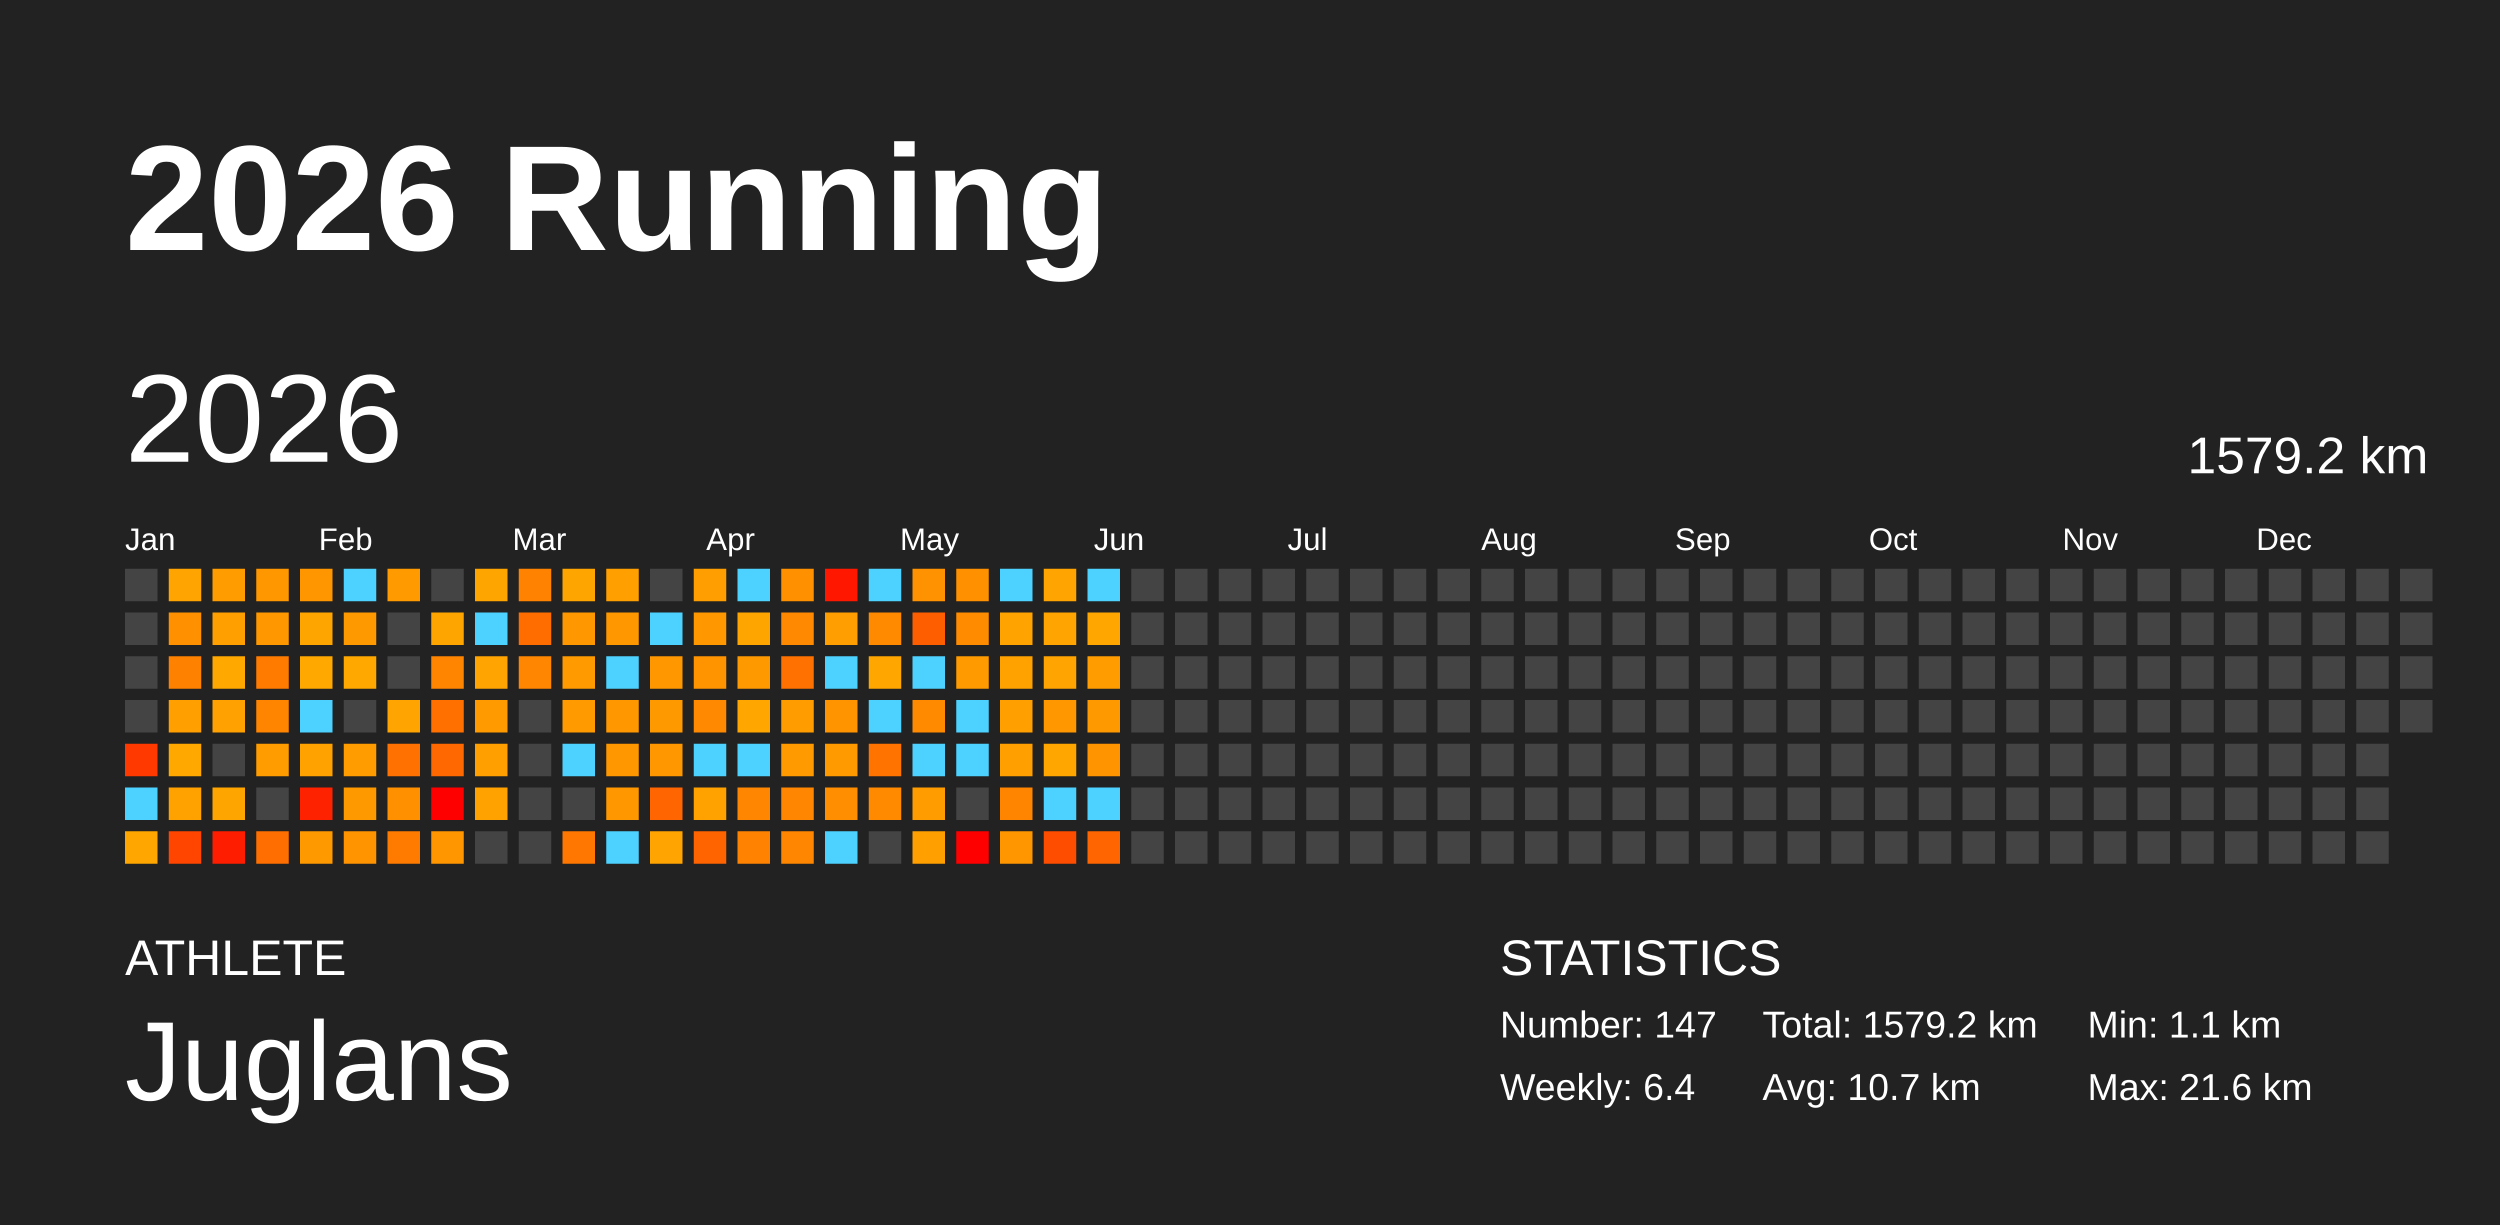
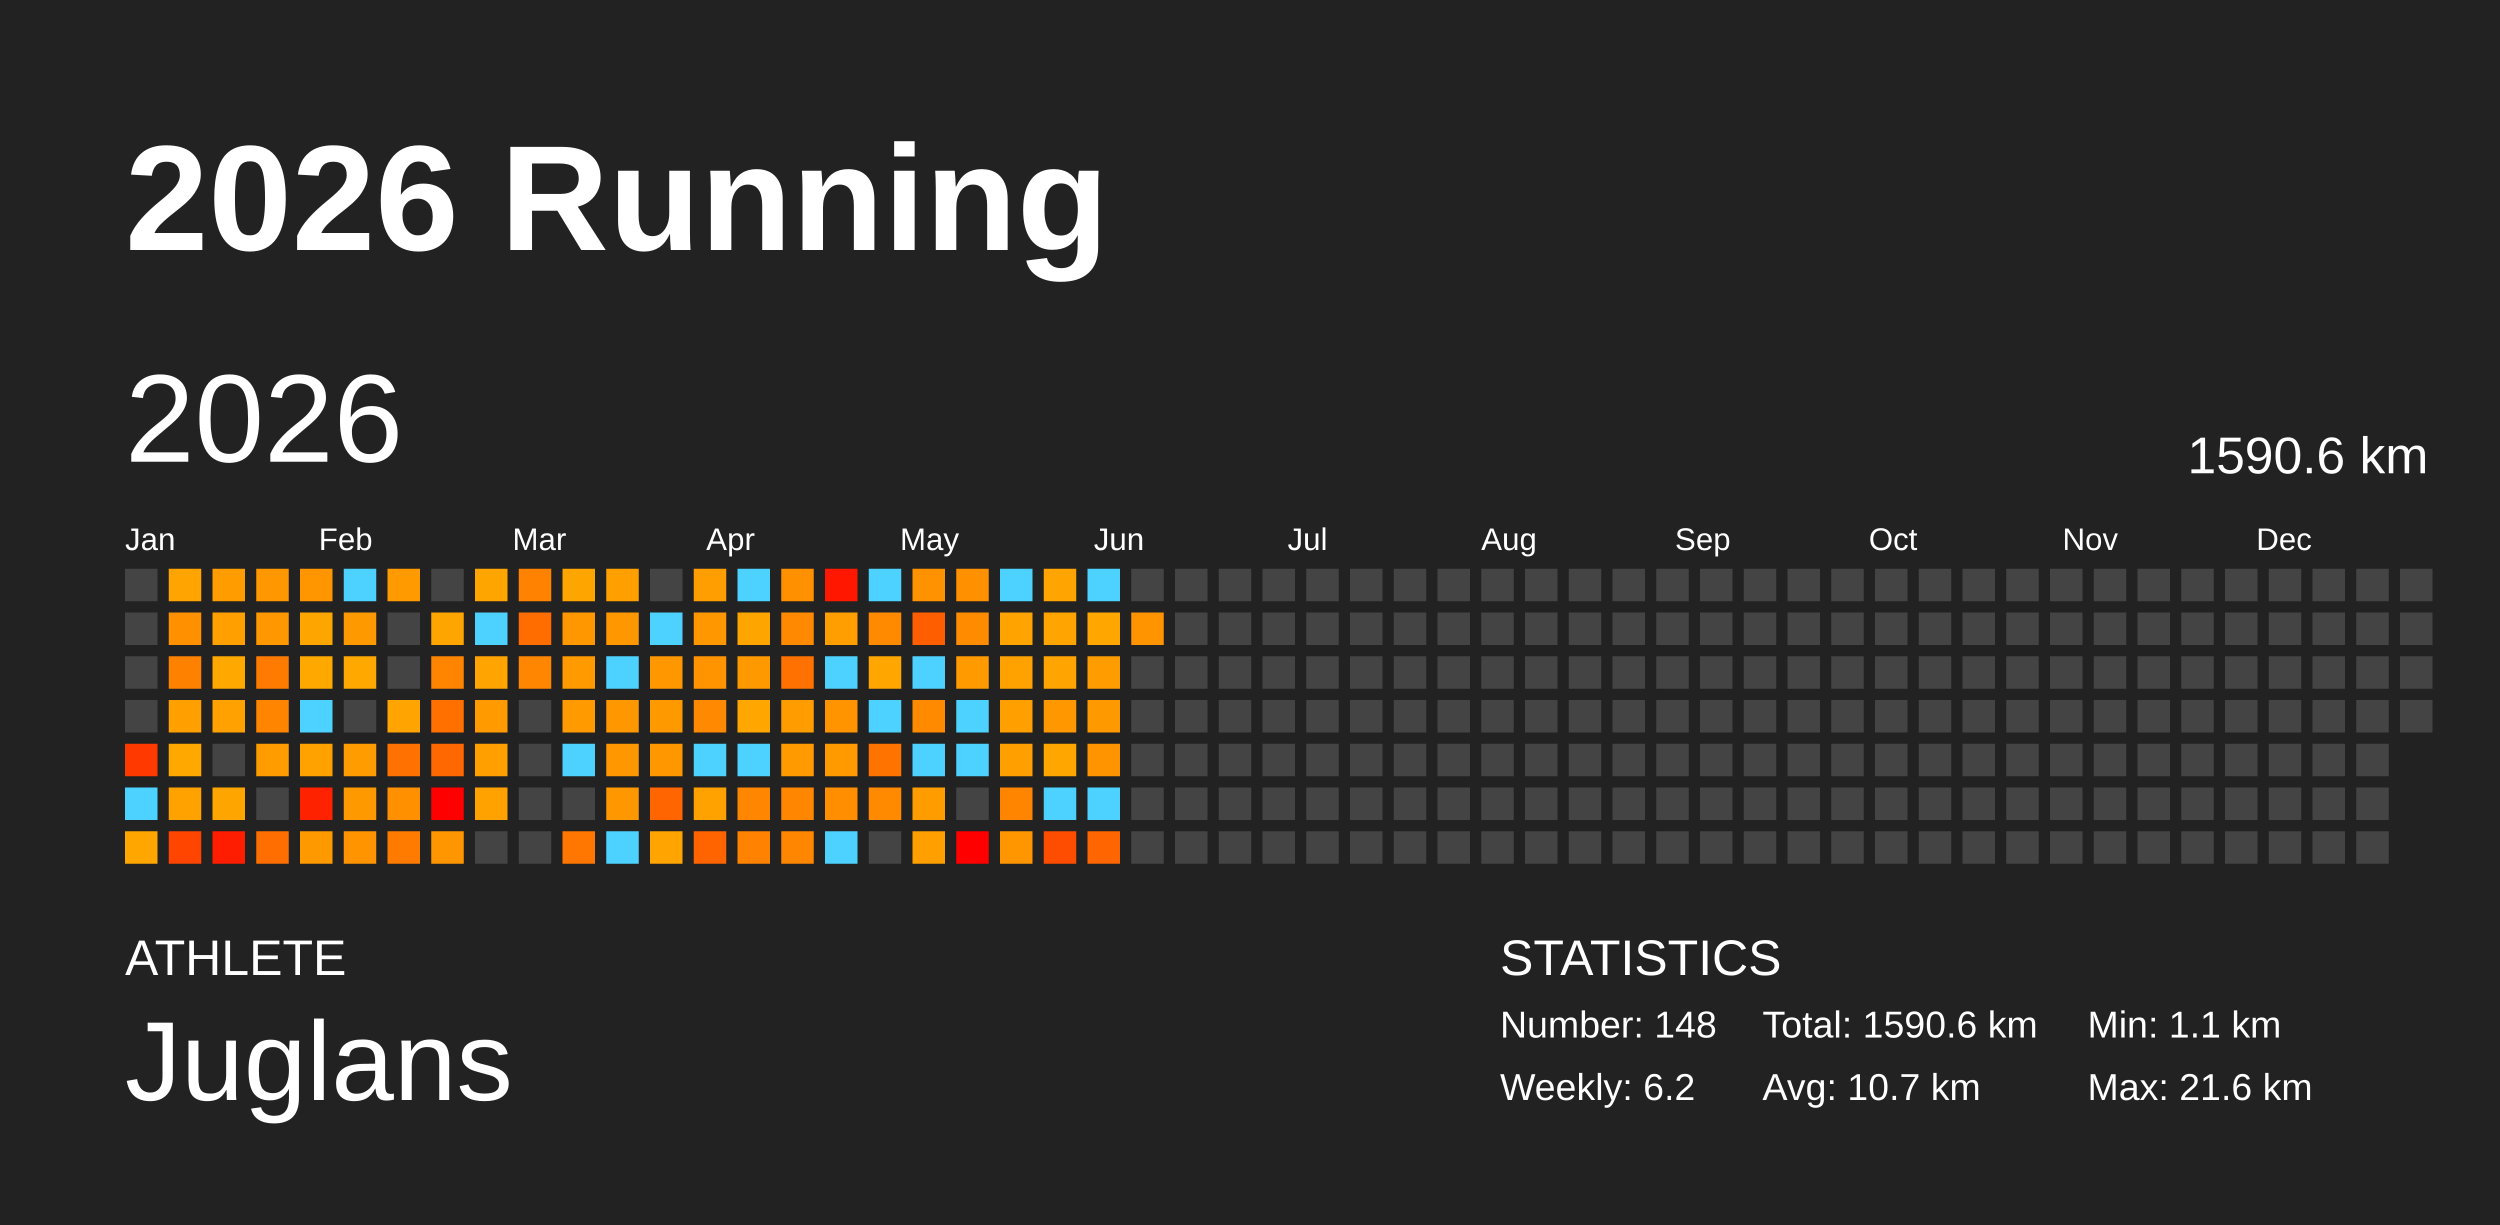
<svg xmlns="http://www.w3.org/2000/svg" baseProfile="full" height="98mm" version="1.1" viewBox="0,0,200,98" width="200mm">
  <defs />
  <rect fill="#222222" height="98" width="200" x="0" y="0" />
  <text fill="#FFFFFF" style="font-size:12px; font-family:Arial; font-weight:bold;" x="10" y="20">2026 Running</text>
  <text fill="#FFFFFF" style="font-size:4px; font-family:Arial" x="10" y="78">ATHLETE</text>
  <text fill="#FFFFFF" style="font-size:9px; font-family:Arial" x="10" y="88">Juglans</text>
  <text fill="#FFFFFF" style="font-size:4px; font-family:Arial" x="120" y="78">STATISTICS</text>
-   <text fill="#FFFFFF" style="font-size:3px; font-family:Arial" x="120" y="83">Number: 147</text>
-   <text fill="#FFFFFF" style="font-size:3px; font-family:Arial" x="120" y="88">Weekly: 6.4</text>
-   <text fill="#FFFFFF" style="font-size:3px; font-family:Arial" x="141" y="83">Total: 1579.2 km</text>
+   <text fill="#FFFFFF" style="font-size:3px; font-family:Arial" x="120" y="83">Number: 148</text>
+   <text fill="#FFFFFF" style="font-size:3px; font-family:Arial" x="120" y="88">Weekly: 6.2</text>
+   <text fill="#FFFFFF" style="font-size:3px; font-family:Arial" x="141" y="83">Total: 1590.6 km</text>
  <text fill="#FFFFFF" style="font-size:3px; font-family:Arial" x="141" y="88">Avg: 10.7 km</text>
  <text fill="#FFFFFF" style="font-size:3px; font-family:Arial" x="167" y="83">Min: 1.1 km</text>
  <text fill="#FFFFFF" style="font-size:3px; font-family:Arial" x="167" y="88">Max: 21.6 km</text>
  <text dominant-baseline="hanging" fill="#FFFFFF" style="font-size:10.0px; font-family:Arial;" x="10" y="30">2026</text>
-   <text dominant-baseline="hanging" fill="#FFFFFF" style="font-size:4.125px; font-family:Arial;" x="175" y="35">1579.2 km</text>
+   <text dominant-baseline="hanging" fill="#FFFFFF" style="font-size:4.125px; font-family:Arial;" x="175" y="35">1590.6 km</text>
  <text fill="#FFFFFF" style="font-size:2.5px; font-family:Arial" x="10.0" y="44">Jan</text>
  <text fill="#FFFFFF" style="font-size:2.5px; font-family:Arial" x="25.5" y="44">Feb</text>
  <text fill="#FFFFFF" style="font-size:2.5px; font-family:Arial" x="41.0" y="44">Mar</text>
  <text fill="#FFFFFF" style="font-size:2.5px; font-family:Arial" x="56.5" y="44">Apr</text>
  <text fill="#FFFFFF" style="font-size:2.5px; font-family:Arial" x="72.0" y="44">May</text>
  <text fill="#FFFFFF" style="font-size:2.5px; font-family:Arial" x="87.5" y="44">Jun</text>
  <text fill="#FFFFFF" style="font-size:2.5px; font-family:Arial" x="103.0" y="44">Jul</text>
  <text fill="#FFFFFF" style="font-size:2.5px; font-family:Arial" x="118.5" y="44">Aug</text>
  <text fill="#FFFFFF" style="font-size:2.5px; font-family:Arial" x="134.0" y="44">Sep</text>
  <text fill="#FFFFFF" style="font-size:2.5px; font-family:Arial" x="149.5" y="44">Oct</text>
  <text fill="#FFFFFF" style="font-size:2.5px; font-family:Arial" x="165.0" y="44">Nov</text>
  <text fill="#FFFFFF" style="font-size:2.5px; font-family:Arial" x="180.5" y="44">Dec</text>
  <rect fill="#444444" height="2.6" width="2.6" x="10.0" y="45.5" />
  <rect fill="#444444" height="2.6" width="2.6" x="10.0" y="49.0" />
  <rect fill="#444444" height="2.6" width="2.6" x="10.0" y="52.5" />
  <rect fill="#444444" height="2.6" width="2.6" x="10.0" y="56.0" />
  <rect fill="#ff3900" height="2.6" width="2.6" x="10.0" y="59.5" />
  <rect fill="#4dd2ff" height="2.6" width="2.6" x="10.0" y="63.0" />
  <rect fill="#ffa700" height="2.6" width="2.6" x="10.0" y="66.5" />
  <rect fill="#ffa400" height="2.6" width="2.6" x="13.5" y="45.5" />
  <rect fill="#ff9100" height="2.6" width="2.6" x="13.5" y="49.0" />
  <rect fill="#ff8100" height="2.6" width="2.6" x="13.5" y="52.5" />
  <rect fill="#ffa000" height="2.6" width="2.6" x="13.5" y="56.0" />
  <rect fill="#ffa900" height="2.6" width="2.6" x="13.5" y="59.5" />
  <rect fill="#ffa200" height="2.6" width="2.6" x="13.5" y="63.0" />
  <rect fill="#ff4500" height="2.6" width="2.6" x="13.5" y="66.5" />
  <rect fill="#ff9c00" height="2.6" width="2.6" x="17.0" y="45.5" />
  <rect fill="#ffa000" height="2.6" width="2.6" x="17.0" y="49.0" />
  <rect fill="#ffa800" height="2.6" width="2.6" x="17.0" y="52.5" />
  <rect fill="#ffa100" height="2.6" width="2.6" x="17.0" y="56.0" />
  <rect fill="#444444" height="2.6" width="2.6" x="17.0" y="59.5" />
  <rect fill="#ffa500" height="2.6" width="2.6" x="17.0" y="63.0" />
  <rect fill="#ff1d00" height="2.6" width="2.6" x="17.0" y="66.5" />
  <rect fill="#ff9800" height="2.6" width="2.6" x="20.5" y="45.5" />
  <rect fill="#ff9700" height="2.6" width="2.6" x="20.5" y="49.0" />
  <rect fill="#ff7b00" height="2.6" width="2.6" x="20.5" y="52.5" />
  <rect fill="#ff8400" height="2.6" width="2.6" x="20.5" y="56.0" />
  <rect fill="#ff9c00" height="2.6" width="2.6" x="20.5" y="59.5" />
  <rect fill="#444444" height="2.6" width="2.6" x="20.5" y="63.0" />
  <rect fill="#ff6e00" height="2.6" width="2.6" x="20.5" y="66.5" />
  <rect fill="#ff9600" height="2.6" width="2.6" x="24.0" y="45.5" />
  <rect fill="#ffa500" height="2.6" width="2.6" x="24.0" y="49.0" />
  <rect fill="#ffa800" height="2.6" width="2.6" x="24.0" y="52.5" />
  <rect fill="#4dd2ff" height="2.6" width="2.6" x="24.0" y="56.0" />
  <rect fill="#ffa200" height="2.6" width="2.6" x="24.0" y="59.5" />
  <rect fill="#ff2200" height="2.6" width="2.6" x="24.0" y="63.0" />
  <rect fill="#ff9900" height="2.6" width="2.6" x="24.0" y="66.5" />
  <rect fill="#4dd2ff" height="2.6" width="2.6" x="27.5" y="45.5" />
  <rect fill="#ff9900" height="2.6" width="2.6" x="27.5" y="49.0" />
  <rect fill="#ffa800" height="2.6" width="2.6" x="27.5" y="52.5" />
  <rect fill="#444444" height="2.6" width="2.6" x="27.5" y="56.0" />
  <rect fill="#ff9d00" height="2.6" width="2.6" x="27.5" y="59.5" />
  <rect fill="#ff9900" height="2.6" width="2.6" x="27.5" y="63.0" />
  <rect fill="#ff9300" height="2.6" width="2.6" x="27.5" y="66.5" />
  <rect fill="#ff9a00" height="2.6" width="2.6" x="31.0" y="45.5" />
  <rect fill="#444444" height="2.6" width="2.6" x="31.0" y="49.0" />
  <rect fill="#444444" height="2.6" width="2.6" x="31.0" y="52.5" />
  <rect fill="#ffa400" height="2.6" width="2.6" x="31.0" y="56.0" />
  <rect fill="#ff7100" height="2.6" width="2.6" x="31.0" y="59.5" />
  <rect fill="#ff9000" height="2.6" width="2.6" x="31.0" y="63.0" />
  <rect fill="#ff7b00" height="2.6" width="2.6" x="31.0" y="66.5" />
  <rect fill="#444444" height="2.6" width="2.6" x="34.5" y="45.5" />
  <rect fill="#ffa500" height="2.6" width="2.6" x="34.5" y="49.0" />
  <rect fill="#ff8400" height="2.6" width="2.6" x="34.5" y="52.5" />
  <rect fill="#ff7000" height="2.6" width="2.6" x="34.5" y="56.0" />
  <rect fill="#ff6700" height="2.6" width="2.6" x="34.5" y="59.5" />
  <rect fill="red" height="2.6" width="2.6" x="34.5" y="63.0" />
  <rect fill="#ff9600" height="2.6" width="2.6" x="34.5" y="66.5" />
  <rect fill="#ffa500" height="2.6" width="2.6" x="38.0" y="45.5" />
  <rect fill="#4dd2ff" height="2.6" width="2.6" x="38.0" y="49.0" />
  <rect fill="#ffa400" height="2.6" width="2.6" x="38.0" y="52.5" />
  <rect fill="#ff9b00" height="2.6" width="2.6" x="38.0" y="56.0" />
  <rect fill="#ff9f00" height="2.6" width="2.6" x="38.0" y="59.5" />
  <rect fill="#ffa200" height="2.6" width="2.6" x="38.0" y="63.0" />
  <rect fill="#444444" height="2.6" width="2.6" x="38.0" y="66.5" />
  <rect fill="#ff8300" height="2.6" width="2.6" x="41.5" y="45.5" />
  <rect fill="#ff6d00" height="2.6" width="2.6" x="41.5" y="49.0" />
  <rect fill="#ff8600" height="2.6" width="2.6" x="41.5" y="52.5" />
  <rect fill="#444444" height="2.6" width="2.6" x="41.5" y="56.0" />
  <rect fill="#444444" height="2.6" width="2.6" x="41.5" y="59.5" />
  <rect fill="#444444" height="2.6" width="2.6" x="41.5" y="63.0" />
  <rect fill="#444444" height="2.6" width="2.6" x="41.5" y="66.5" />
  <rect fill="#ffa500" height="2.6" width="2.6" x="45.0" y="45.5" />
  <rect fill="#ff9800" height="2.6" width="2.6" x="45.0" y="49.0" />
  <rect fill="#ff9a00" height="2.6" width="2.6" x="45.0" y="52.5" />
  <rect fill="#ff9b00" height="2.6" width="2.6" x="45.0" y="56.0" />
  <rect fill="#4dd2ff" height="2.6" width="2.6" x="45.0" y="59.5" />
  <rect fill="#444444" height="2.6" width="2.6" x="45.0" y="63.0" />
  <rect fill="#ff7700" height="2.6" width="2.6" x="45.0" y="66.5" />
  <rect fill="#ffa000" height="2.6" width="2.6" x="48.5" y="45.5" />
  <rect fill="#ff9800" height="2.6" width="2.6" x="48.5" y="49.0" />
  <rect fill="#4dd2ff" height="2.6" width="2.6" x="48.5" y="52.5" />
  <rect fill="#ff9800" height="2.6" width="2.6" x="48.5" y="56.0" />
  <rect fill="#ff9700" height="2.6" width="2.6" x="48.5" y="59.5" />
  <rect fill="#ff9800" height="2.6" width="2.6" x="48.5" y="63.0" />
  <rect fill="#4dd2ff" height="2.6" width="2.6" x="48.5" y="66.5" />
  <rect fill="#444444" height="2.6" width="2.6" x="52.0" y="45.5" />
  <rect fill="#4dd2ff" height="2.6" width="2.6" x="52.0" y="49.0" />
  <rect fill="#ff9800" height="2.6" width="2.6" x="52.0" y="52.5" />
  <rect fill="#ff9900" height="2.6" width="2.6" x="52.0" y="56.0" />
  <rect fill="#ff9800" height="2.6" width="2.6" x="52.0" y="59.5" />
  <rect fill="#ff6500" height="2.6" width="2.6" x="52.0" y="63.0" />
  <rect fill="#ffa400" height="2.6" width="2.6" x="52.0" y="66.5" />
  <rect fill="#ff9e00" height="2.6" width="2.6" x="55.5" y="45.5" />
  <rect fill="#ff9800" height="2.6" width="2.6" x="55.5" y="49.0" />
  <rect fill="#ff9300" height="2.6" width="2.6" x="55.5" y="52.5" />
  <rect fill="#ff8900" height="2.6" width="2.6" x="55.5" y="56.0" />
  <rect fill="#4dd2ff" height="2.6" width="2.6" x="55.5" y="59.5" />
  <rect fill="#ffa200" height="2.6" width="2.6" x="55.5" y="63.0" />
  <rect fill="#ff6400" height="2.6" width="2.6" x="55.5" y="66.5" />
  <rect fill="#4dd2ff" height="2.6" width="2.6" x="59.0" y="45.5" />
  <rect fill="#ffa500" height="2.6" width="2.6" x="59.0" y="49.0" />
  <rect fill="#ff9900" height="2.6" width="2.6" x="59.0" y="52.5" />
  <rect fill="#ffa700" height="2.6" width="2.6" x="59.0" y="56.0" />
  <rect fill="#4dd2ff" height="2.6" width="2.6" x="59.0" y="59.5" />
  <rect fill="#ff8600" height="2.6" width="2.6" x="59.0" y="63.0" />
  <rect fill="#ff8300" height="2.6" width="2.6" x="59.0" y="66.5" />
  <rect fill="#ff9000" height="2.6" width="2.6" x="62.5" y="45.5" />
  <rect fill="#ff8900" height="2.6" width="2.6" x="62.5" y="49.0" />
  <rect fill="#ff7100" height="2.6" width="2.6" x="62.5" y="52.5" />
  <rect fill="#ff9d00" height="2.6" width="2.6" x="62.5" y="56.0" />
  <rect fill="#ff9b00" height="2.6" width="2.6" x="62.5" y="59.5" />
  <rect fill="#ff8600" height="2.6" width="2.6" x="62.5" y="63.0" />
  <rect fill="#ff8600" height="2.6" width="2.6" x="62.5" y="66.5" />
  <rect fill="#ff1700" height="2.6" width="2.6" x="66.0" y="45.5" />
  <rect fill="#ff9e00" height="2.6" width="2.6" x="66.0" y="49.0" />
  <rect fill="#4dd2ff" height="2.6" width="2.6" x="66.0" y="52.5" />
  <rect fill="#ff9300" height="2.6" width="2.6" x="66.0" y="56.0" />
  <rect fill="#ff9a00" height="2.6" width="2.6" x="66.0" y="59.5" />
  <rect fill="#ff8e00" height="2.6" width="2.6" x="66.0" y="63.0" />
  <rect fill="#4dd2ff" height="2.6" width="2.6" x="66.0" y="66.5" />
  <rect fill="#4dd2ff" height="2.6" width="2.6" x="69.5" y="45.5" />
  <rect fill="#ff8a00" height="2.6" width="2.6" x="69.5" y="49.0" />
  <rect fill="#ffa600" height="2.6" width="2.6" x="69.5" y="52.5" />
  <rect fill="#4dd2ff" height="2.6" width="2.6" x="69.5" y="56.0" />
  <rect fill="#ff7400" height="2.6" width="2.6" x="69.5" y="59.5" />
  <rect fill="#ff8a00" height="2.6" width="2.6" x="69.5" y="63.0" />
  <rect fill="#444444" height="2.6" width="2.6" x="69.5" y="66.5" />
  <rect fill="#ff9200" height="2.6" width="2.6" x="73.0" y="45.5" />
  <rect fill="#ff5e00" height="2.6" width="2.6" x="73.0" y="49.0" />
  <rect fill="#4dd2ff" height="2.6" width="2.6" x="73.0" y="52.5" />
  <rect fill="#ff8a00" height="2.6" width="2.6" x="73.0" y="56.0" />
  <rect fill="#4dd2ff" height="2.6" width="2.6" x="73.0" y="59.5" />
  <rect fill="#ff9d00" height="2.6" width="2.6" x="73.0" y="63.0" />
  <rect fill="#ff9f00" height="2.6" width="2.6" x="73.0" y="66.5" />
  <rect fill="#ff9100" height="2.6" width="2.6" x="76.5" y="45.5" />
  <rect fill="#ff8b00" height="2.6" width="2.6" x="76.5" y="49.0" />
  <rect fill="#ff9a00" height="2.6" width="2.6" x="76.5" y="52.5" />
  <rect fill="#4dd2ff" height="2.6" width="2.6" x="76.5" y="56.0" />
  <rect fill="#4dd2ff" height="2.6" width="2.6" x="76.5" y="59.5" />
  <rect fill="#444444" height="2.6" width="2.6" x="76.5" y="63.0" />
  <rect fill="red" height="2.6" width="2.6" x="76.5" y="66.5" />
  <rect fill="#4dd2ff" height="2.6" width="2.6" x="80.0" y="45.5" />
  <rect fill="#ffa300" height="2.6" width="2.6" x="80.0" y="49.0" />
  <rect fill="#ffa200" height="2.6" width="2.6" x="80.0" y="52.5" />
  <rect fill="#ffa000" height="2.6" width="2.6" x="80.0" y="56.0" />
  <rect fill="#ffa000" height="2.6" width="2.6" x="80.0" y="59.5" />
  <rect fill="#ff8400" height="2.6" width="2.6" x="80.0" y="63.0" />
  <rect fill="#ff9600" height="2.6" width="2.6" x="80.0" y="66.5" />
  <rect fill="#ffa400" height="2.6" width="2.6" x="83.5" y="45.5" />
  <rect fill="#ffa400" height="2.6" width="2.6" x="83.5" y="49.0" />
  <rect fill="#ffa400" height="2.6" width="2.6" x="83.5" y="52.5" />
  <rect fill="#ff9800" height="2.6" width="2.6" x="83.5" y="56.0" />
  <rect fill="#ffa600" height="2.6" width="2.6" x="83.5" y="59.5" />
  <rect fill="#4dd2ff" height="2.6" width="2.6" x="83.5" y="63.0" />
  <rect fill="#ff4d00" height="2.6" width="2.6" x="83.5" y="66.5" />
  <rect fill="#4dd2ff" height="2.6" width="2.6" x="87.0" y="45.5" />
  <rect fill="#ffa700" height="2.6" width="2.6" x="87.0" y="49.0" />
  <rect fill="#ff9c00" height="2.6" width="2.6" x="87.0" y="52.5" />
  <rect fill="#ff9900" height="2.6" width="2.6" x="87.0" y="56.0" />
  <rect fill="#ff9400" height="2.6" width="2.6" x="87.0" y="59.5" />
  <rect fill="#4dd2ff" height="2.6" width="2.6" x="87.0" y="63.0" />
  <rect fill="#ff6500" height="2.6" width="2.6" x="87.0" y="66.5" />
  <rect fill="#444444" height="2.6" width="2.6" x="90.5" y="45.5" />
-   <rect fill="#444444" height="2.6" width="2.6" x="90.5" y="49.0" />
+   <rect fill="#ff9400" height="2.6" width="2.6" x="90.5" y="49.0" />
  <rect fill="#444444" height="2.6" width="2.6" x="90.5" y="52.5" />
  <rect fill="#444444" height="2.6" width="2.6" x="90.5" y="56.0" />
  <rect fill="#444444" height="2.6" width="2.6" x="90.5" y="59.5" />
  <rect fill="#444444" height="2.6" width="2.6" x="90.5" y="63.0" />
  <rect fill="#444444" height="2.6" width="2.6" x="90.5" y="66.5" />
  <rect fill="#444444" height="2.6" width="2.6" x="94.0" y="45.5" />
  <rect fill="#444444" height="2.6" width="2.6" x="94.0" y="49.0" />
  <rect fill="#444444" height="2.6" width="2.6" x="94.0" y="52.5" />
  <rect fill="#444444" height="2.6" width="2.6" x="94.0" y="56.0" />
  <rect fill="#444444" height="2.6" width="2.6" x="94.0" y="59.5" />
  <rect fill="#444444" height="2.6" width="2.6" x="94.0" y="63.0" />
  <rect fill="#444444" height="2.6" width="2.6" x="94.0" y="66.5" />
  <rect fill="#444444" height="2.6" width="2.6" x="97.5" y="45.5" />
  <rect fill="#444444" height="2.6" width="2.6" x="97.5" y="49.0" />
  <rect fill="#444444" height="2.6" width="2.6" x="97.5" y="52.5" />
  <rect fill="#444444" height="2.6" width="2.6" x="97.5" y="56.0" />
  <rect fill="#444444" height="2.6" width="2.6" x="97.5" y="59.5" />
  <rect fill="#444444" height="2.6" width="2.6" x="97.5" y="63.0" />
  <rect fill="#444444" height="2.6" width="2.6" x="97.5" y="66.5" />
  <rect fill="#444444" height="2.6" width="2.6" x="101.0" y="45.5" />
  <rect fill="#444444" height="2.6" width="2.6" x="101.0" y="49.0" />
  <rect fill="#444444" height="2.6" width="2.6" x="101.0" y="52.5" />
  <rect fill="#444444" height="2.6" width="2.6" x="101.0" y="56.0" />
  <rect fill="#444444" height="2.6" width="2.6" x="101.0" y="59.5" />
  <rect fill="#444444" height="2.6" width="2.6" x="101.0" y="63.0" />
  <rect fill="#444444" height="2.6" width="2.6" x="101.0" y="66.5" />
  <rect fill="#444444" height="2.6" width="2.6" x="104.5" y="45.5" />
  <rect fill="#444444" height="2.6" width="2.6" x="104.5" y="49.0" />
  <rect fill="#444444" height="2.6" width="2.6" x="104.5" y="52.5" />
  <rect fill="#444444" height="2.6" width="2.6" x="104.5" y="56.0" />
  <rect fill="#444444" height="2.6" width="2.6" x="104.5" y="59.5" />
  <rect fill="#444444" height="2.6" width="2.6" x="104.5" y="63.0" />
  <rect fill="#444444" height="2.6" width="2.6" x="104.5" y="66.5" />
  <rect fill="#444444" height="2.6" width="2.6" x="108.0" y="45.5" />
  <rect fill="#444444" height="2.6" width="2.6" x="108.0" y="49.0" />
  <rect fill="#444444" height="2.6" width="2.6" x="108.0" y="52.5" />
  <rect fill="#444444" height="2.6" width="2.6" x="108.0" y="56.0" />
  <rect fill="#444444" height="2.6" width="2.6" x="108.0" y="59.5" />
  <rect fill="#444444" height="2.6" width="2.6" x="108.0" y="63.0" />
  <rect fill="#444444" height="2.6" width="2.6" x="108.0" y="66.5" />
  <rect fill="#444444" height="2.6" width="2.6" x="111.5" y="45.5" />
  <rect fill="#444444" height="2.6" width="2.6" x="111.5" y="49.0" />
  <rect fill="#444444" height="2.6" width="2.6" x="111.5" y="52.5" />
  <rect fill="#444444" height="2.6" width="2.6" x="111.5" y="56.0" />
  <rect fill="#444444" height="2.6" width="2.6" x="111.5" y="59.5" />
  <rect fill="#444444" height="2.6" width="2.6" x="111.5" y="63.0" />
  <rect fill="#444444" height="2.6" width="2.6" x="111.5" y="66.5" />
  <rect fill="#444444" height="2.6" width="2.6" x="115.0" y="45.5" />
  <rect fill="#444444" height="2.6" width="2.6" x="115.0" y="49.0" />
  <rect fill="#444444" height="2.6" width="2.6" x="115.0" y="52.5" />
  <rect fill="#444444" height="2.6" width="2.6" x="115.0" y="56.0" />
  <rect fill="#444444" height="2.6" width="2.6" x="115.0" y="59.5" />
  <rect fill="#444444" height="2.6" width="2.6" x="115.0" y="63.0" />
  <rect fill="#444444" height="2.6" width="2.6" x="115.0" y="66.5" />
  <rect fill="#444444" height="2.6" width="2.6" x="118.5" y="45.5" />
  <rect fill="#444444" height="2.6" width="2.6" x="118.5" y="49.0" />
  <rect fill="#444444" height="2.6" width="2.6" x="118.5" y="52.5" />
  <rect fill="#444444" height="2.6" width="2.6" x="118.5" y="56.0" />
  <rect fill="#444444" height="2.6" width="2.6" x="118.5" y="59.5" />
  <rect fill="#444444" height="2.6" width="2.6" x="118.5" y="63.0" />
  <rect fill="#444444" height="2.6" width="2.6" x="118.5" y="66.5" />
  <rect fill="#444444" height="2.6" width="2.6" x="122.0" y="45.5" />
  <rect fill="#444444" height="2.6" width="2.6" x="122.0" y="49.0" />
  <rect fill="#444444" height="2.6" width="2.6" x="122.0" y="52.5" />
  <rect fill="#444444" height="2.6" width="2.6" x="122.0" y="56.0" />
  <rect fill="#444444" height="2.6" width="2.6" x="122.0" y="59.5" />
  <rect fill="#444444" height="2.6" width="2.6" x="122.0" y="63.0" />
  <rect fill="#444444" height="2.6" width="2.6" x="122.0" y="66.5" />
  <rect fill="#444444" height="2.6" width="2.6" x="125.5" y="45.5" />
  <rect fill="#444444" height="2.6" width="2.6" x="125.5" y="49.0" />
  <rect fill="#444444" height="2.6" width="2.6" x="125.5" y="52.5" />
  <rect fill="#444444" height="2.6" width="2.6" x="125.5" y="56.0" />
  <rect fill="#444444" height="2.6" width="2.6" x="125.5" y="59.5" />
  <rect fill="#444444" height="2.6" width="2.6" x="125.5" y="63.0" />
  <rect fill="#444444" height="2.6" width="2.6" x="125.5" y="66.5" />
  <rect fill="#444444" height="2.6" width="2.6" x="129.0" y="45.5" />
  <rect fill="#444444" height="2.6" width="2.6" x="129.0" y="49.0" />
  <rect fill="#444444" height="2.6" width="2.6" x="129.0" y="52.5" />
  <rect fill="#444444" height="2.6" width="2.6" x="129.0" y="56.0" />
  <rect fill="#444444" height="2.6" width="2.6" x="129.0" y="59.5" />
  <rect fill="#444444" height="2.6" width="2.6" x="129.0" y="63.0" />
  <rect fill="#444444" height="2.6" width="2.6" x="129.0" y="66.5" />
  <rect fill="#444444" height="2.6" width="2.6" x="132.5" y="45.5" />
  <rect fill="#444444" height="2.6" width="2.6" x="132.5" y="49.0" />
  <rect fill="#444444" height="2.6" width="2.6" x="132.5" y="52.5" />
  <rect fill="#444444" height="2.6" width="2.6" x="132.5" y="56.0" />
  <rect fill="#444444" height="2.6" width="2.6" x="132.5" y="59.5" />
  <rect fill="#444444" height="2.6" width="2.6" x="132.5" y="63.0" />
  <rect fill="#444444" height="2.6" width="2.6" x="132.5" y="66.5" />
  <rect fill="#444444" height="2.6" width="2.6" x="136.0" y="45.5" />
  <rect fill="#444444" height="2.6" width="2.6" x="136.0" y="49.0" />
  <rect fill="#444444" height="2.6" width="2.6" x="136.0" y="52.5" />
  <rect fill="#444444" height="2.6" width="2.6" x="136.0" y="56.0" />
  <rect fill="#444444" height="2.6" width="2.6" x="136.0" y="59.5" />
  <rect fill="#444444" height="2.6" width="2.6" x="136.0" y="63.0" />
  <rect fill="#444444" height="2.6" width="2.6" x="136.0" y="66.5" />
  <rect fill="#444444" height="2.6" width="2.6" x="139.5" y="45.5" />
  <rect fill="#444444" height="2.6" width="2.6" x="139.5" y="49.0" />
  <rect fill="#444444" height="2.6" width="2.6" x="139.5" y="52.5" />
  <rect fill="#444444" height="2.6" width="2.6" x="139.5" y="56.0" />
  <rect fill="#444444" height="2.6" width="2.6" x="139.5" y="59.5" />
  <rect fill="#444444" height="2.6" width="2.6" x="139.5" y="63.0" />
  <rect fill="#444444" height="2.6" width="2.6" x="139.5" y="66.5" />
  <rect fill="#444444" height="2.6" width="2.6" x="143.0" y="45.5" />
  <rect fill="#444444" height="2.6" width="2.6" x="143.0" y="49.0" />
  <rect fill="#444444" height="2.6" width="2.6" x="143.0" y="52.5" />
  <rect fill="#444444" height="2.6" width="2.6" x="143.0" y="56.0" />
  <rect fill="#444444" height="2.6" width="2.6" x="143.0" y="59.5" />
  <rect fill="#444444" height="2.6" width="2.6" x="143.0" y="63.0" />
  <rect fill="#444444" height="2.6" width="2.6" x="143.0" y="66.5" />
  <rect fill="#444444" height="2.6" width="2.6" x="146.5" y="45.5" />
  <rect fill="#444444" height="2.6" width="2.6" x="146.5" y="49.0" />
  <rect fill="#444444" height="2.6" width="2.6" x="146.5" y="52.5" />
  <rect fill="#444444" height="2.6" width="2.6" x="146.5" y="56.0" />
  <rect fill="#444444" height="2.6" width="2.6" x="146.5" y="59.5" />
  <rect fill="#444444" height="2.6" width="2.6" x="146.5" y="63.0" />
  <rect fill="#444444" height="2.6" width="2.6" x="146.5" y="66.5" />
  <rect fill="#444444" height="2.6" width="2.6" x="150.0" y="45.5" />
  <rect fill="#444444" height="2.6" width="2.6" x="150.0" y="49.0" />
  <rect fill="#444444" height="2.6" width="2.6" x="150.0" y="52.5" />
  <rect fill="#444444" height="2.6" width="2.6" x="150.0" y="56.0" />
  <rect fill="#444444" height="2.6" width="2.6" x="150.0" y="59.5" />
  <rect fill="#444444" height="2.6" width="2.6" x="150.0" y="63.0" />
  <rect fill="#444444" height="2.6" width="2.6" x="150.0" y="66.5" />
  <rect fill="#444444" height="2.6" width="2.6" x="153.5" y="45.5" />
  <rect fill="#444444" height="2.6" width="2.6" x="153.5" y="49.0" />
  <rect fill="#444444" height="2.6" width="2.6" x="153.5" y="52.5" />
  <rect fill="#444444" height="2.6" width="2.6" x="153.5" y="56.0" />
  <rect fill="#444444" height="2.6" width="2.6" x="153.5" y="59.5" />
  <rect fill="#444444" height="2.6" width="2.6" x="153.5" y="63.0" />
  <rect fill="#444444" height="2.6" width="2.6" x="153.5" y="66.5" />
  <rect fill="#444444" height="2.6" width="2.6" x="157.0" y="45.5" />
  <rect fill="#444444" height="2.6" width="2.6" x="157.0" y="49.0" />
  <rect fill="#444444" height="2.6" width="2.6" x="157.0" y="52.5" />
  <rect fill="#444444" height="2.6" width="2.6" x="157.0" y="56.0" />
  <rect fill="#444444" height="2.6" width="2.6" x="157.0" y="59.5" />
  <rect fill="#444444" height="2.6" width="2.6" x="157.0" y="63.0" />
  <rect fill="#444444" height="2.6" width="2.6" x="157.0" y="66.5" />
  <rect fill="#444444" height="2.6" width="2.6" x="160.5" y="45.5" />
  <rect fill="#444444" height="2.6" width="2.6" x="160.5" y="49.0" />
  <rect fill="#444444" height="2.6" width="2.6" x="160.5" y="52.5" />
  <rect fill="#444444" height="2.6" width="2.6" x="160.5" y="56.0" />
  <rect fill="#444444" height="2.6" width="2.6" x="160.5" y="59.5" />
  <rect fill="#444444" height="2.6" width="2.6" x="160.5" y="63.0" />
  <rect fill="#444444" height="2.6" width="2.6" x="160.5" y="66.5" />
  <rect fill="#444444" height="2.6" width="2.6" x="164.0" y="45.5" />
  <rect fill="#444444" height="2.6" width="2.6" x="164.0" y="49.0" />
  <rect fill="#444444" height="2.6" width="2.6" x="164.0" y="52.5" />
  <rect fill="#444444" height="2.6" width="2.6" x="164.0" y="56.0" />
  <rect fill="#444444" height="2.6" width="2.6" x="164.0" y="59.5" />
  <rect fill="#444444" height="2.6" width="2.6" x="164.0" y="63.0" />
  <rect fill="#444444" height="2.6" width="2.6" x="164.0" y="66.5" />
  <rect fill="#444444" height="2.6" width="2.6" x="167.5" y="45.5" />
  <rect fill="#444444" height="2.6" width="2.6" x="167.5" y="49.0" />
  <rect fill="#444444" height="2.6" width="2.6" x="167.5" y="52.5" />
  <rect fill="#444444" height="2.6" width="2.6" x="167.5" y="56.0" />
  <rect fill="#444444" height="2.6" width="2.6" x="167.5" y="59.5" />
  <rect fill="#444444" height="2.6" width="2.6" x="167.5" y="63.0" />
  <rect fill="#444444" height="2.6" width="2.6" x="167.5" y="66.5" />
  <rect fill="#444444" height="2.6" width="2.6" x="171.0" y="45.5" />
  <rect fill="#444444" height="2.6" width="2.6" x="171.0" y="49.0" />
  <rect fill="#444444" height="2.6" width="2.6" x="171.0" y="52.5" />
  <rect fill="#444444" height="2.6" width="2.6" x="171.0" y="56.0" />
  <rect fill="#444444" height="2.6" width="2.6" x="171.0" y="59.5" />
  <rect fill="#444444" height="2.6" width="2.6" x="171.0" y="63.0" />
  <rect fill="#444444" height="2.6" width="2.6" x="171.0" y="66.5" />
  <rect fill="#444444" height="2.6" width="2.6" x="174.5" y="45.5" />
  <rect fill="#444444" height="2.6" width="2.6" x="174.5" y="49.0" />
  <rect fill="#444444" height="2.6" width="2.6" x="174.5" y="52.5" />
  <rect fill="#444444" height="2.6" width="2.6" x="174.5" y="56.0" />
  <rect fill="#444444" height="2.6" width="2.6" x="174.5" y="59.5" />
  <rect fill="#444444" height="2.6" width="2.6" x="174.5" y="63.0" />
  <rect fill="#444444" height="2.6" width="2.6" x="174.5" y="66.5" />
  <rect fill="#444444" height="2.6" width="2.6" x="178.0" y="45.5" />
  <rect fill="#444444" height="2.6" width="2.6" x="178.0" y="49.0" />
  <rect fill="#444444" height="2.6" width="2.6" x="178.0" y="52.5" />
  <rect fill="#444444" height="2.6" width="2.6" x="178.0" y="56.0" />
  <rect fill="#444444" height="2.6" width="2.6" x="178.0" y="59.5" />
  <rect fill="#444444" height="2.6" width="2.6" x="178.0" y="63.0" />
  <rect fill="#444444" height="2.6" width="2.6" x="178.0" y="66.5" />
  <rect fill="#444444" height="2.6" width="2.6" x="181.5" y="45.5" />
  <rect fill="#444444" height="2.6" width="2.6" x="181.5" y="49.0" />
  <rect fill="#444444" height="2.6" width="2.6" x="181.5" y="52.5" />
  <rect fill="#444444" height="2.6" width="2.6" x="181.5" y="56.0" />
  <rect fill="#444444" height="2.6" width="2.6" x="181.5" y="59.5" />
  <rect fill="#444444" height="2.6" width="2.6" x="181.5" y="63.0" />
  <rect fill="#444444" height="2.6" width="2.6" x="181.5" y="66.5" />
  <rect fill="#444444" height="2.6" width="2.6" x="185.0" y="45.5" />
  <rect fill="#444444" height="2.6" width="2.6" x="185.0" y="49.0" />
  <rect fill="#444444" height="2.6" width="2.6" x="185.0" y="52.5" />
  <rect fill="#444444" height="2.6" width="2.6" x="185.0" y="56.0" />
  <rect fill="#444444" height="2.6" width="2.6" x="185.0" y="59.5" />
  <rect fill="#444444" height="2.6" width="2.6" x="185.0" y="63.0" />
  <rect fill="#444444" height="2.6" width="2.6" x="185.0" y="66.5" />
  <rect fill="#444444" height="2.6" width="2.6" x="188.5" y="45.5" />
  <rect fill="#444444" height="2.6" width="2.6" x="188.5" y="49.0" />
  <rect fill="#444444" height="2.6" width="2.6" x="188.5" y="52.5" />
  <rect fill="#444444" height="2.6" width="2.6" x="188.5" y="56.0" />
  <rect fill="#444444" height="2.6" width="2.6" x="188.5" y="59.5" />
  <rect fill="#444444" height="2.6" width="2.6" x="188.5" y="63.0" />
  <rect fill="#444444" height="2.6" width="2.6" x="188.5" y="66.5" />
  <rect fill="#444444" height="2.6" width="2.6" x="192.0" y="45.5" />
  <rect fill="#444444" height="2.6" width="2.6" x="192.0" y="49.0" />
  <rect fill="#444444" height="2.6" width="2.6" x="192.0" y="52.5" />
  <rect fill="#444444" height="2.6" width="2.6" x="192.0" y="56.0" />
</svg>
